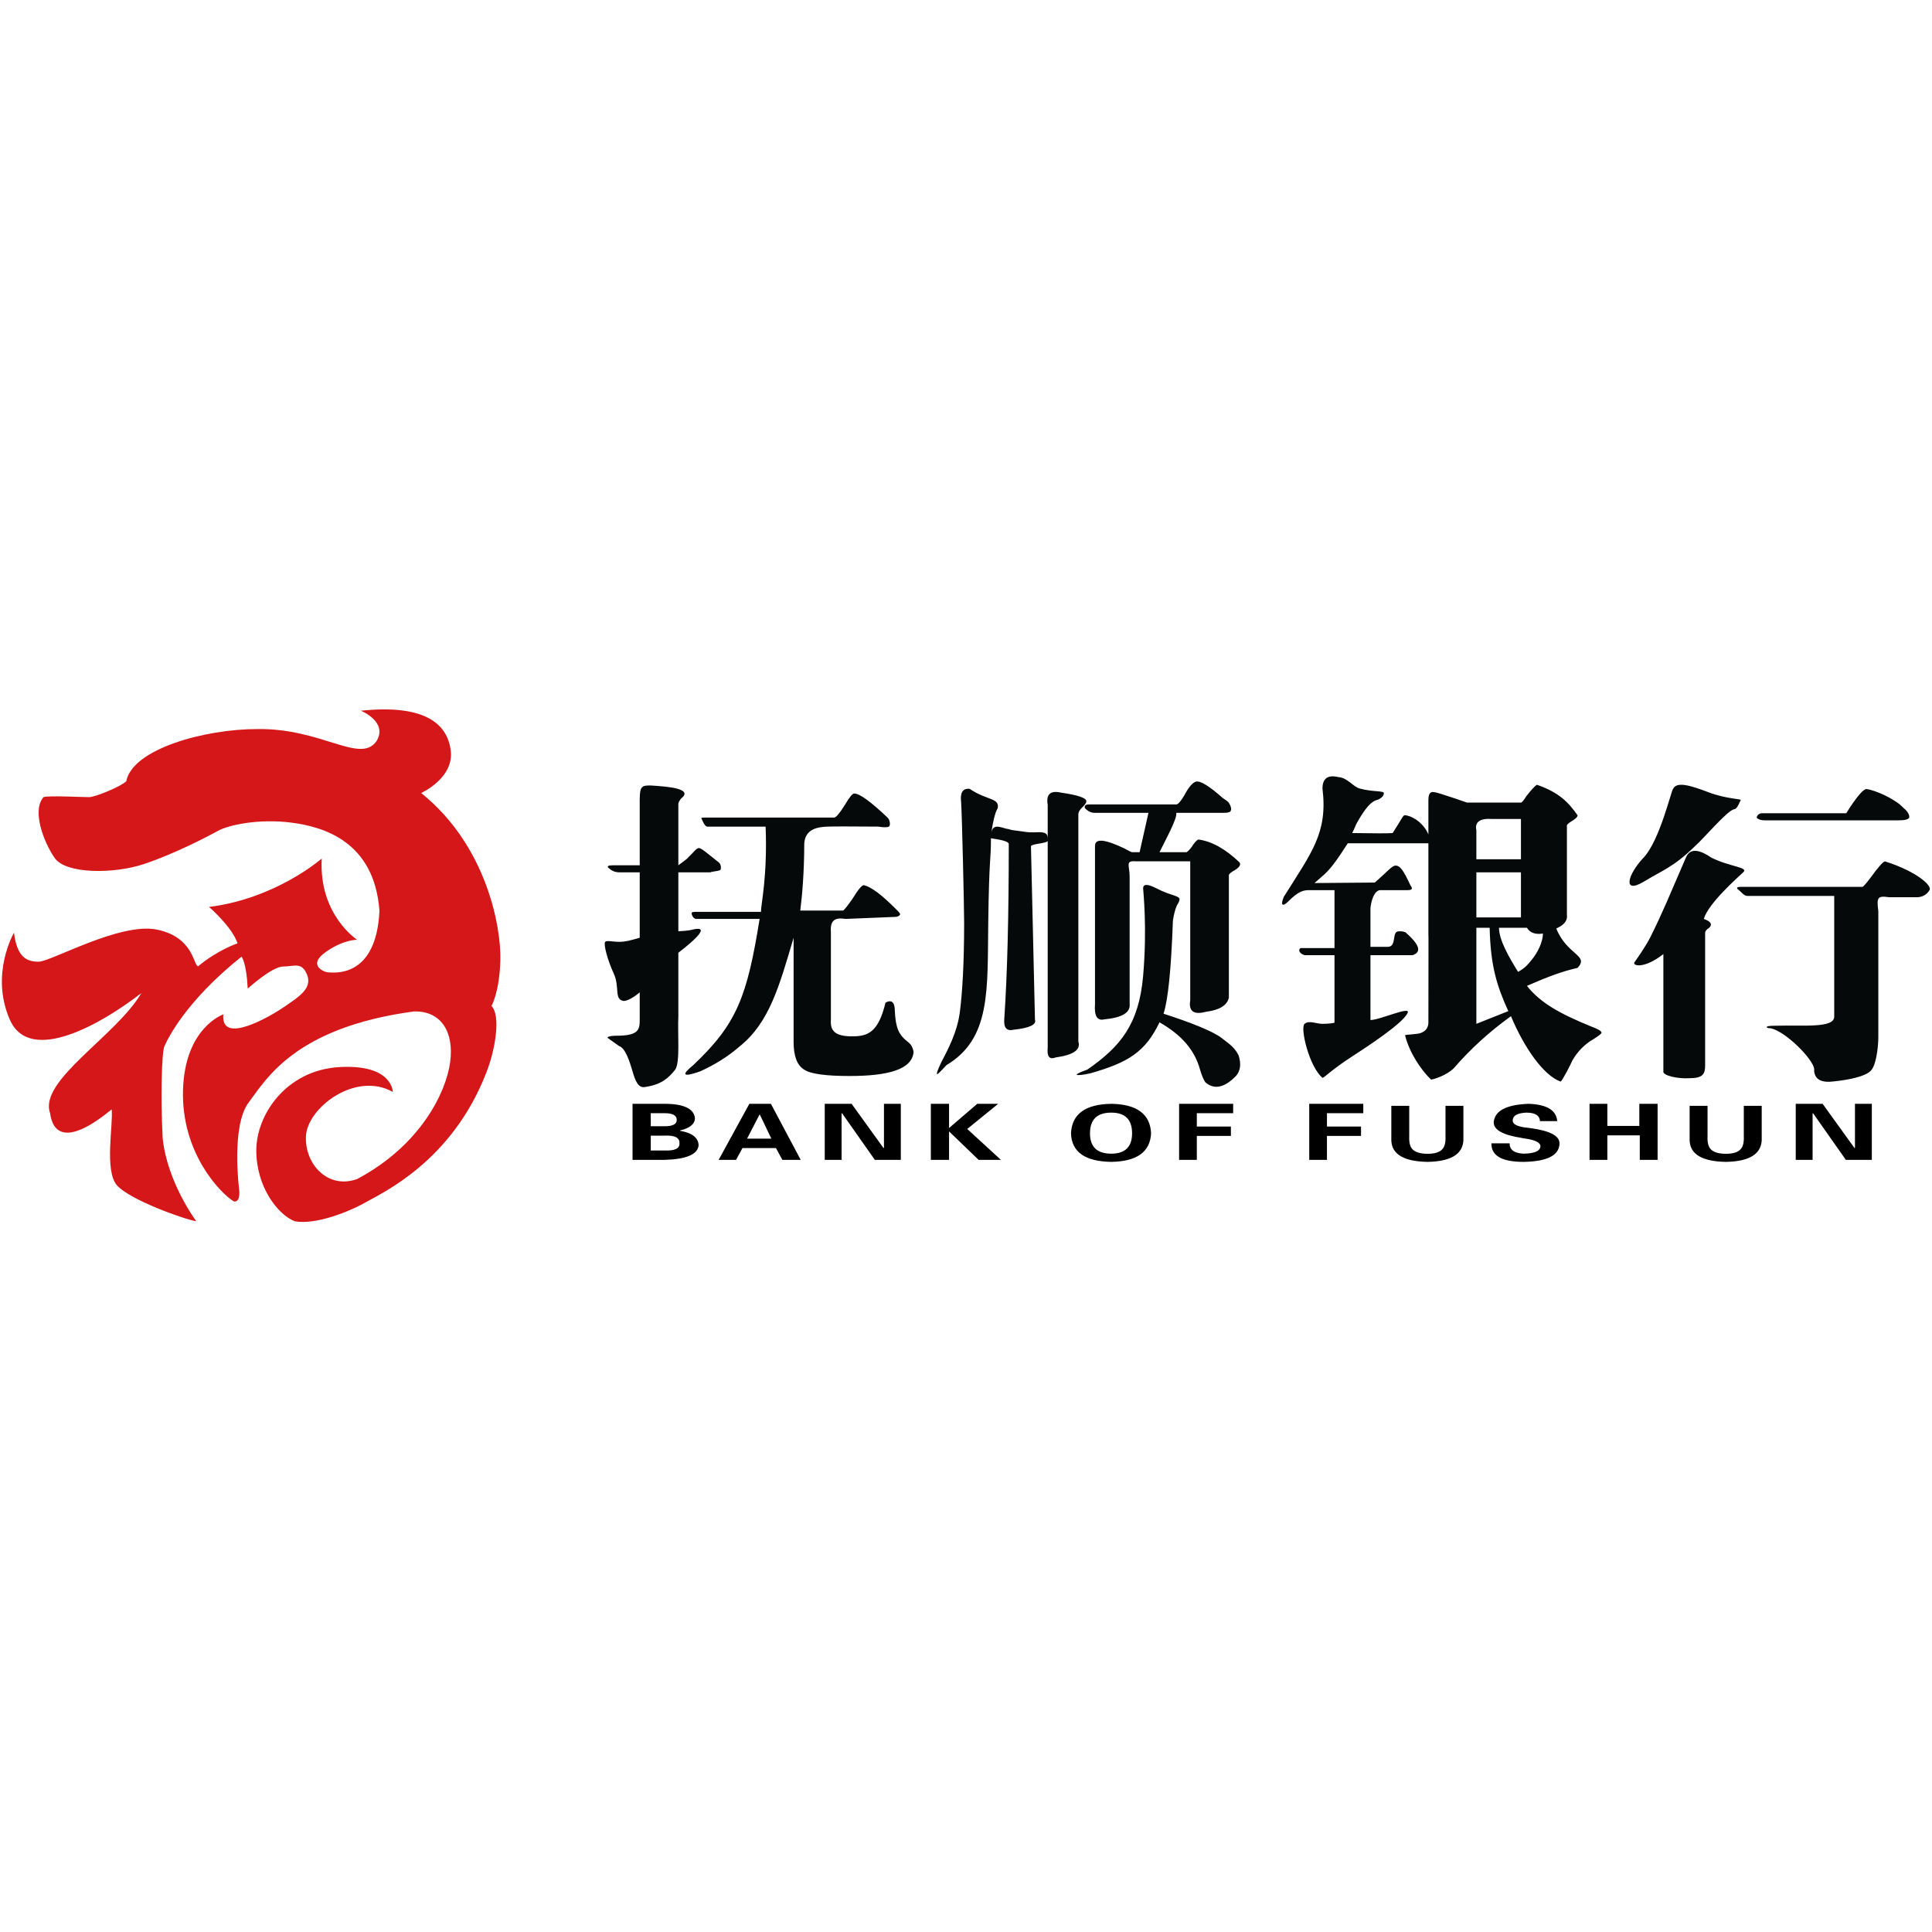
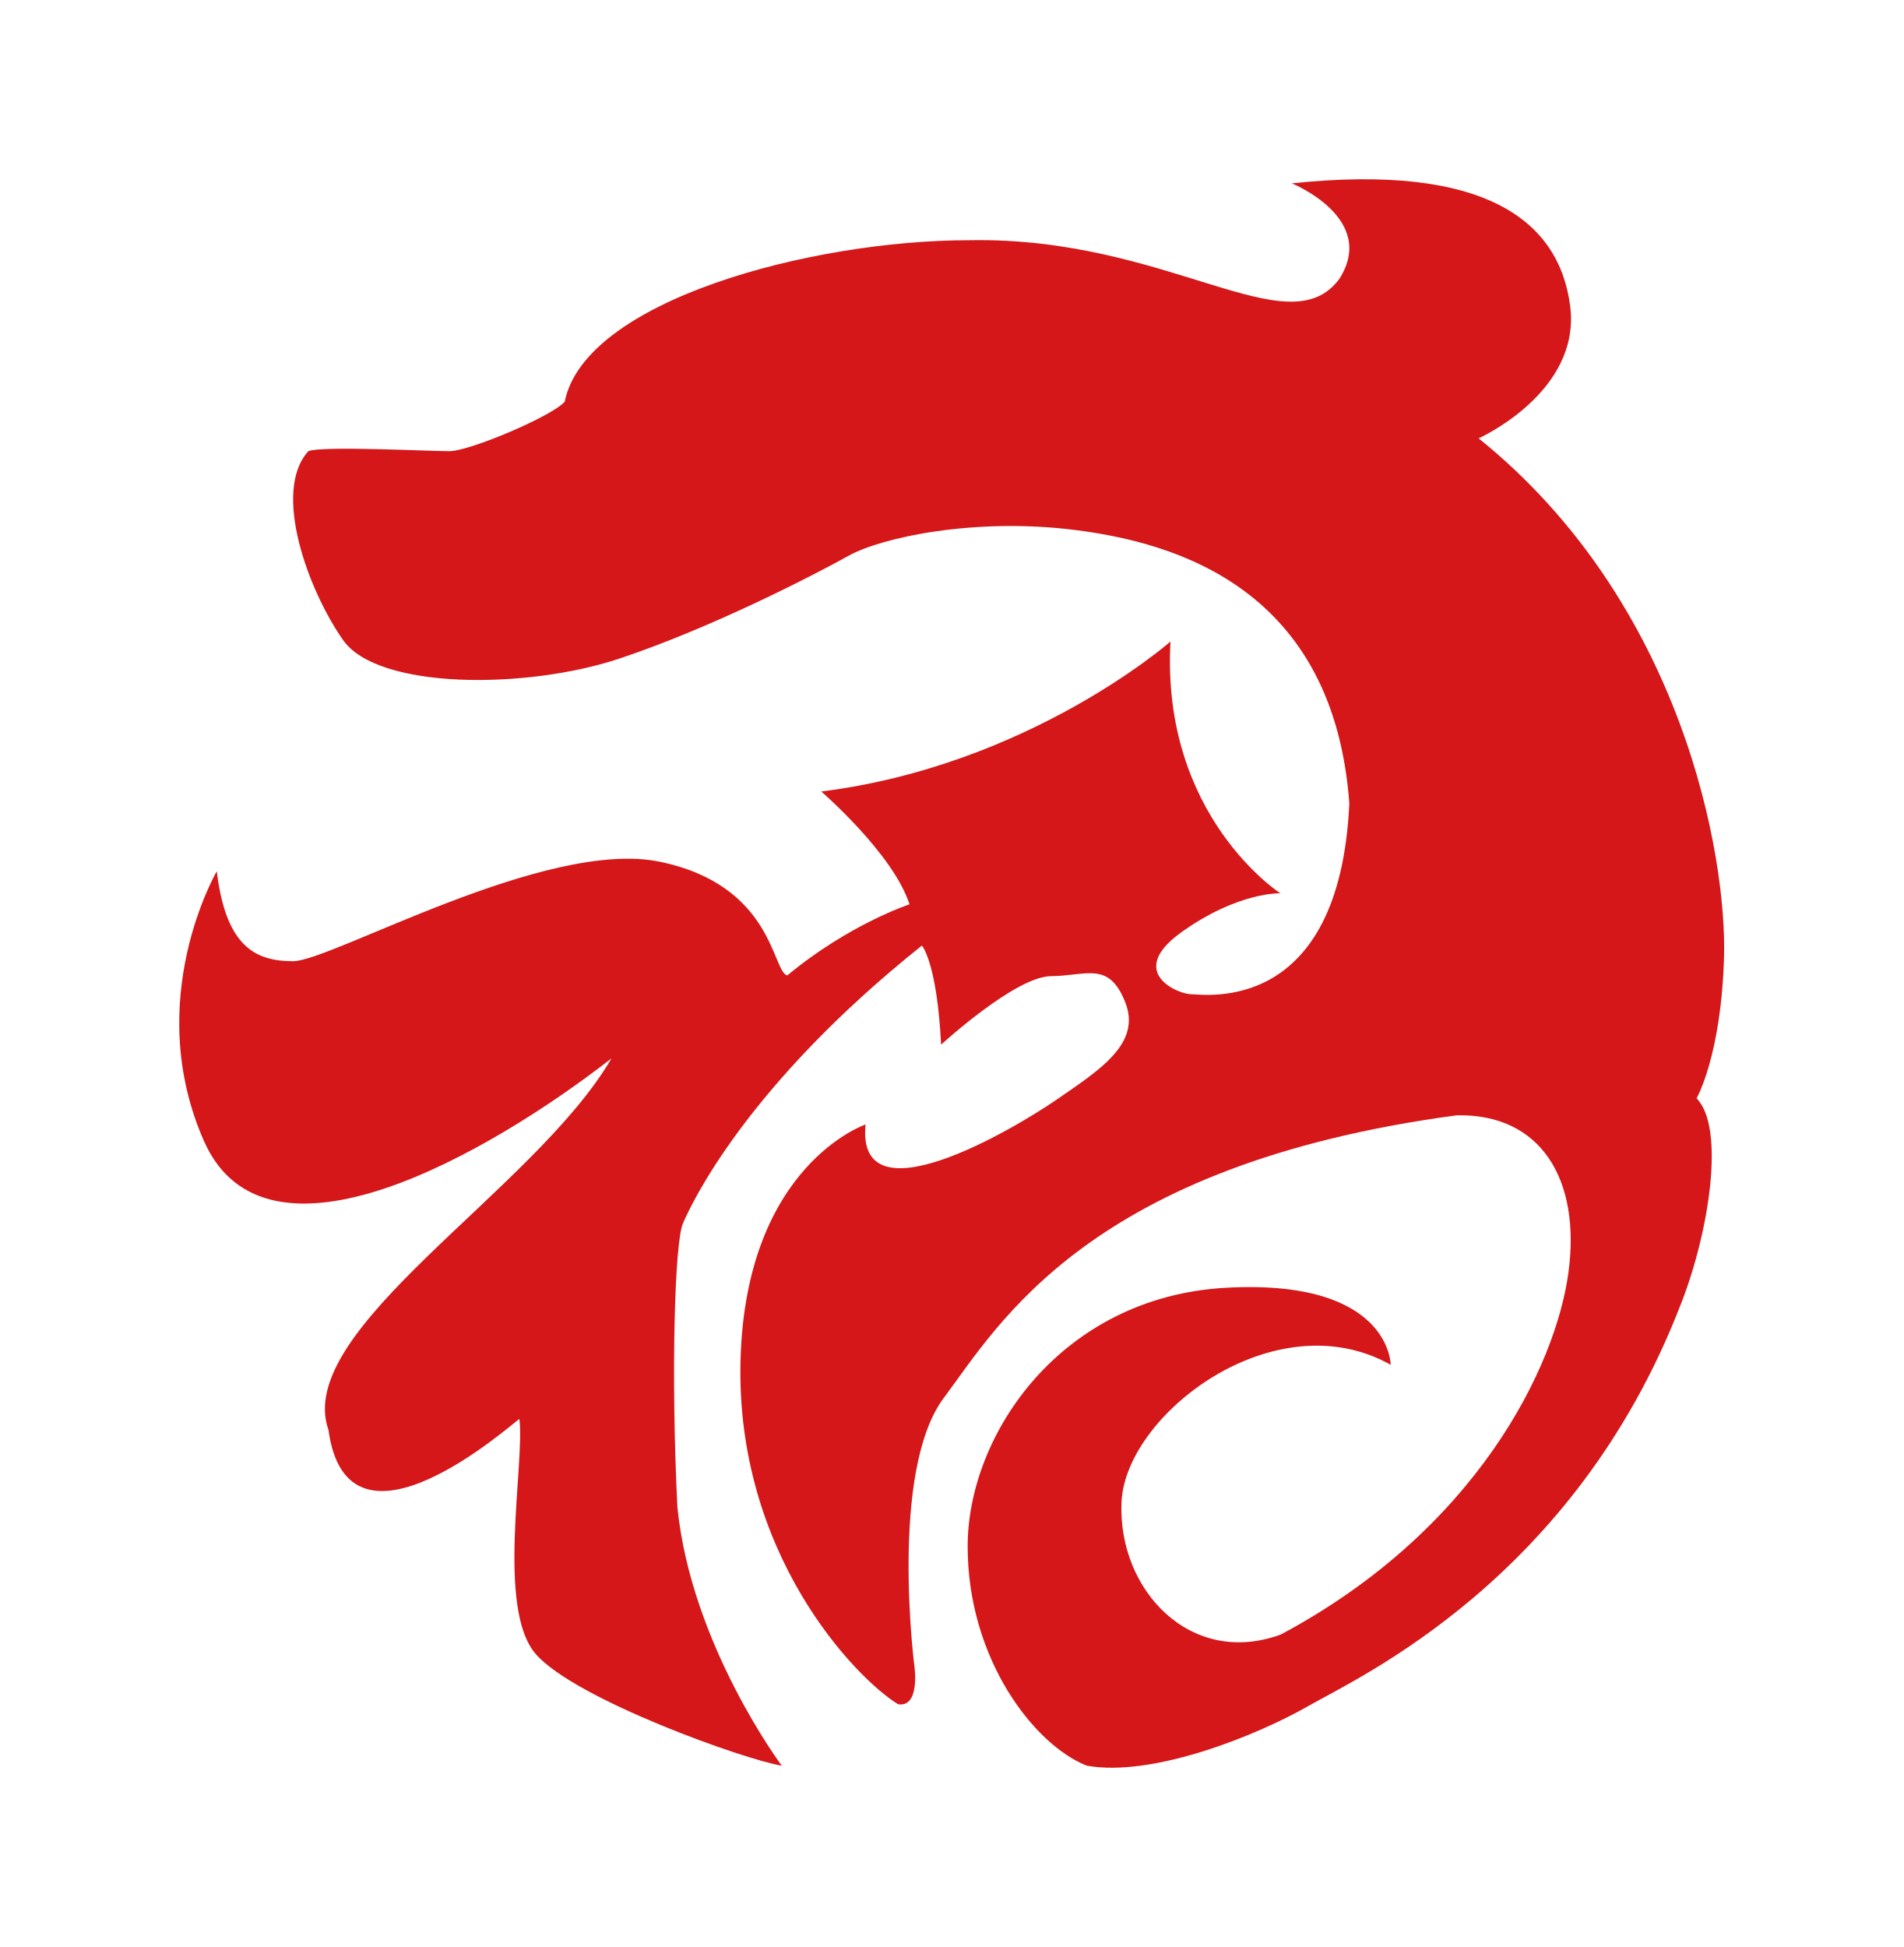
- <svg xmlns="http://www.w3.org/2000/svg" class="icon" width="128px" height="128.00px" viewBox="0 0 1024 1024" version="1.1">
-   <path d="M191.281 376.698s14.722 5.96 8.144 16.314c-8.77 11.922-29.13-7.216-63.272-6.589-27.25 0-65.777 10.354-69.223 27.61-2.192 2.51-16.288 8.47-19.733 8.47-3.445 0-21.925-0.941-24.118 0-6.265 6.902 0 23.845 5.95 32.316 5.952 8.47 31.323 8.47 47.298 3.137 15.975-5.334 33.515-14.432 39.154-17.57 5.638-3.137 21.612-6.589 38.84-4.392 17.227 2.196 44.103 10.04 46.797 46.748-1.693 36.393-24.872 32.629-27.064 32.629-2.193 0-11.276-3.766-1.566-10.668 9.71-6.902 16.836-6.589 16.836-6.589s-20.438-13.177-18.794-43.06c0 0-24.09 21.177-59.733 25.648 0 0 12.28 10.588 15.098 19.295 0 0-10.336 3.385-20.908 12.164-2.583-0.634-2.35-15.458-21.847-19.458-19.499-4-56.183 17.02-62.664 17.02-6.48 0-11.492-2.51-13.059-15.373 0 0-12.842 21.961-2.192 46.12 10.65 24.158 48.785 2.117 69.692-14.119-13.155 22.59-54.5 46.355-48.393 63.532 3.289 24.236 31.48-1.176 32.654-1.881 0.94 7.763-3.994 32.47 2.819 40.236 6.813 7.765 35.943 18.118 42.051 19.06 0 0-15.505-20.707-17.854-44.238-1.114-22.584-0.47-45.178 0.94-48.472 1.409-3.295 10.806-23.531 40.876-47.532 0 0 2.584 2.824 3.289 16.942 0 0 12.685-11.667 18.793-11.716 6.108-0.049 9.867-2.638 12.686 4.421 2.82 7.06-4.229 11.53-11.746 16.707-7.517 5.177-34.299 20.942-32.654 4.236 0 0-20.438 6.901-21.378 40.158-0.94 33.256 19.734 54.592 26.938 58.983 3.759 0.627 2.82-6.274 2.82-6.274s-4.386-33.57 5.01-46.12c9.397-12.55 24.745-39.845 87.704-48.316 14.408-0.314 21.3 10.981 19.107 26.982-2.193 16-15.661 43.924-49.177 61.807-15.348 5.647-27.877-7.53-27.25-22.59 0.626-15.059 26.261-34.656 46.044-23.53 0 0 0-14.745-28.19-13.177-28.191 1.569-44.165 25.099-44.165 44.237 0 19.137 11.276 33.885 20.359 37.491 11.276 2.041 29.13-5.177 37.9-10.195 8.771-5.02 45.418-21.65 63.585-68.396 5.012-12.55 7.753-30.59 2.82-35.53 0 0 4.228-7.295 4.698-24.238 0.47-16.941-6.89-60.394-41.972-88.63 0 0 17.54-7.844 15.66-22.59-1.878-14.746-14.722-24.472-47.61-21.02" fill="#D51719" />
-   <path d="M348.242 416.543c13.173 0.902 17.41 3.135 12.71 6.71-0.949 1.341-1.413 2.244-1.413 2.683v32.668c0.464-0.44 4.827-3.333 5.302-4.236 3.288-3.123 3.352-3.74 4.75-4.634 1.399-0.894 2.624 0.379 11.572 7.528 0.937 0.902 1.17 2.854 0.706 3.746-0.464 0.88-9.232 1.32-3.276 1.34l-19.054 0.001v31.23c0.464 0 4.828-0.22 6.714-0.67 14.635-3.851-6.25 11.637-6.714 12.077v33.734c-0.474 8.953 1.066 24.752-1.76 28.338-3.298 4.025-6.777 7.703-15.713 9.044-3.773 0.89-5.395-3.343-6.807-8.259-1.412-4.928-3.84-12.516-7.126-13.407l-6.05-4.309c-0.475-0.44 0.904-1.167 4.678-1.167 11.966 0 12.293-3.377 12.302-8.547v-14.44c-0.474 0.45-5.473 4.553-8.473 4.553-5.282-0.674-1.983-7.358-5.282-14.508-3.3-7.15-5.523-15.49-4.574-16.831 0.938-0.892 3.876 0 7.399 0 3.522 0 6.219-0.815 10.93-2.157v-34.681h-10.93c-2.825 0-4.711-1.5-5.65-2.402-0.948-0.892 0-1.343 2.825-1.343h13.755v-34.68c0-4.026 0.463-6.26 1.412-6.71 0.463-0.89 3.056-1.111 7.767-0.67z m264.953 54.418c7.168 3.702 11.53 3.702 12.004 5.492 0 0.906-0.474 2.022-1.412 3.37-0.95 2.253-1.655 4.95-2.119 8.088-0.948 26.518-2.62 42.184-4.97 49.366 14.11 4.567 25.929 9.187 30.64 12.778 4.71 3.59 7.293 5.392 9.18 9.435 1.411 4.488 0.937 8.09-1.413 10.785-6.123 6.287-11.54 7.414-16.24 3.37-0.95-1.348-1.888-3.602-2.825-6.74-2.825-10.342-9.713-18.322-21.474-25.061-7.536 15.723-16.585 21.355-36.845 27.084-4.237 0.895-6.598 1.115-7.062 0.674 0-0.453 1.876-1.348 5.649-2.696 17.52-12.118 27.364-24.027 29.585-49.774 2.198-25.49 0.044-44.685 0-46.133v-0.139c0.014-1.146 0.346-3.492 7.302 0.1z m385.911-14.394c2.834 0.905 14.16 4.499 21.243 10.79 2.359 2.255 3.067 3.825 2.127 4.721-0.477 0.907-2.602 3.472-6.377 3.472h-14.88c-6.143-0.897-6.622 0.132-5.67 7.319v66.766c0 6.29-1.418 15.864-4.25 18.12-2.834 2.696-10.625 4.488-19.125 5.394-6.62 0.896-10.162-0.906-10.626-5.395v-1.349c-0.952-5.396-14.987-19.611-23.01-21.402-1.418 0-2.126-0.221-2.126-0.674 0-0.443 1.649-0.674 4.959-0.674 14.169-0.443 30.803 1.49 30.803-4.81v-63.97h-46.05c-1.893 0-3.543-2.565-4.96-3.471-0.952-0.896-0.476-1.35 1.417-1.35h64.481c0.466 0 1.883-1.57 4.252-4.72 4.25-5.838 6.84-8.767 7.792-8.767z m-289.691-44.681c4.796 0.298 7.664 5.082 11.295 6.065 7.408 2.005 13.337 0.91 12.707 2.72 0 0.905-0.705 1.8-2.117 2.695-1.887 1.348-4.71-0.702-12.475 13.45-0.949 2.255-1.655 3.823-2.118 4.718 11.979 0.198 19.12 0.198 21.422 0 4.697-7.182 5.634-9.848 6.583-9.406 2.824 0 9.541 3.37 12.365 10.11V424.04c0-2.243 0.464-3.591 1.413-4.044 0.462-0.442 2.117-0.222 4.941 0.674 5.648 1.8 10.347 3.37 14.12 4.718h28.596c0.463 0 1.413-1.117 2.824-3.37 2.825-3.59 4.699-5.613 5.648-6.065 11.758 4.043 16.815 9.435 21.525 16.174 0 0.905-1.18 2.022-3.53 3.37-1.412 0.905-2.118 1.58-2.118 2.022v47.177c0.463 3.148-1.412 5.623-5.647 7.413 5.647 14.154 17.635 14.154 11.295 20.893-8.009 1.8-15.532 4.585-26.827 9.523 7.06 8.993 17.407 14.74 33.886 21.478 3.762 1.349 5.648 2.475 5.648 3.37 0 0.453-1.412 1.58-4.235 3.37-4.712 2.697-8.472 6.509-11.296 11.458-0.948 2.242-5.225 10.597-6.163 11.05-8.946-3.148-19.251-17.772-26.31-34.639-11.296 8.088-21.422 17.291-30.357 27.632-4.235 4.044-11.063 5.954-12 5.954-5.184-4.95-11.428-14.041-13.778-23.477 0-0.442 7.189-0.442 8.6-1.347 2.627-0.936 3.765-3.138 3.765-5.392l0.047-35.72V496.48c0-0.259-0.016-0.505-0.046-0.739v-48.786h-42.721c-2.613 4.042-5.364 8.268-8.014 11.65-3.386 4.32-5.4 5.667-9.635 9.43l31.959-0.26 0.697-0.608c6.116-5.373 8.074-7.903 9.892-8.34 2.824-0.442 4.75 2.81 8.28 10.369 1.412 1.8 0.938 2.596-1.412 2.596h-14.81c-2.825 0.452-4.48 5.049-4.943 9.535v20.506h9.207c4.859 0 1.98-7.983 5.559-8.197 1.361-0.082 2.426-0.03 3.82 0.512l0.05 0.049c10.314 9.016 6.215 11.099 3.765 12.067h-22.4v34.371c4.928 0 21.178-7.487 19.752-3.894-2.196 5.537-22.654 18.781-29.417 23.163-11.153 7.226-14.826 11.358-15.763 11.358-7.06-5.844-11.983-26.585-9.501-28.606 2.481-2.02 6.186 0 9.5 0 3.315 0 6.368-0.442 6.368-0.673v-35.72h-15.868c-2.824-0.895-3.53-2.851-2.119-3.757h17.987v-30.714h-13.19l-0.305 0.002c-2.805 0.029-5.63 0.444-11.227 6.202-1.411 1.348-2.36 1.8-2.824 1.348-0.474-0.443-0.242-1.79 0.706-4.044 14.694-23.515 23.356-33.76 20.473-57.35 0-5.39 2.824-7.412 8.47-6.064z m197.584 42.658c9.917 4.953 19.836 5.038 17.002 7.735-2.834 2.697-18.52 16.434-20.956 24.758 3.774 1.348 4.715 2.93 2.834 4.72-1.418 0.906-2.126 1.803-2.126 2.698v70.232c0 4.489-1.128 6.774-8.212 6.774-6.143 0.443-14.396-1.374-13.919-3.618V505.69c-10.523 8.191-16.623 6.136-15.314 4.328 1.308-1.808 6.116-8.686 8.442-13.356 6.872-13.793 9.88-21.561 18.814-42.118 2.358-5.838 8.232-3.592 13.435 0z m-454.244-33.975c2.825 0 8.705 4.257 17.652 12.749 1.413 1.342 1.644 4.365 0.707 4.805-0.95 0.452-2.825 0.452-5.65 0-14.71-0.125-23.654-0.125-26.83 0-4.766 0.189-11.9 0.95-12.363 9.002 0 15.224-1.18 28.35-2.119 35.5h22.595c0.464 0 2.119-2.012 4.943-6.039 3.288-5.366 5.406-7.82 6.355-7.38 3.762 0.902 9.41 5.148 16.946 12.749 1.412 1.342 2.118 2.244 2.118 2.684-0.474 0.902-1.412 1.342-2.824 1.342l-26.125 1.061c-5.65-0.892-8.242 0.732-7.767 6.99v46.53c-0.475 6.27 2.84 8.722 11.297 8.722 8.458 0 13.88-2.234 17.652-17.897 3.295-1.708 4.943-0.198 4.943 4.53 0.463 8.953 1.947 12.472 7.132 16.498 1.875 1.342 2.774 4.049 2.774 5.391-0.948 8.943-13.205 12.497-33.913 12.497-12.71 0-20.72-1.121-24.007-3.355-3.773-2.243-5.649-7.161-5.649-14.762V497.03c-7.535 25.497-12.846 44.888-28.38 57.406-6.123 5.367-13.28 9.88-21.277 13.464-8.948 3.124-10.128 2.012-3.53-3.354 23.14-21.89 28.522-36.185 35.18-77.504H368.69c-1.412-0.44-2.117-2.173-2.117-3.074 0-0.44 0.705-0.671 2.117-0.671h34.63c0-4.026 3.506-18.79 2.474-45.174h-31.088c-1.412-0.44-2.36-3.233-2.824-4.134-0.475-0.441 0-0.671 1.412-0.671h68.87c0.938 0 2.824-2.234 5.649-6.71 2.35-4.026 3.993-6.039 4.942-6.039z m61.182-2.471c9.205 6.257 15.997 4.72 14.86 10.318-1.414 2.021-2.719 8.185-3.282 12.464l-0.04 0.306 0.04-0.181c0.93-4.141 3.985-2.876 7.89-1.758 0.463 0 1.412 0.232 2.825 0.674 7.524 0.905 7.685 1.44 13.731 1.173 5.84-0.259 5.302 2.117 5.339 4.43l0.005 0.242-0.08 0.097c-1.227 1.255-8.343 1.33-8.795 2.645l2.118 91.874c0.938 2.696-2.824 4.486-11.298 5.393-3.773 0.894-5.416-1.127-4.942-6.067 1.574-23.19 2.362-53.985 2.362-92.384 0-1.16-3.15-2.165-9.449-3.016 0 12.585-0.957 8.796-1.432 44.75-0.475 35.953 1.432 61.385-22.15 75.488-3.3 3.591-4.944 5.161-4.944 4.718-0.474 0 0.232-2.022 2.119-6.065 3.762-7.194 8.472-16.11 9.885-26.451 1.39-10.616 2.285-26.071 2.312-46.704l0.001-0.986c0-8.087-1.144-58.185-1.607-64.03-0.474-4.044 0.295-7.372 4.532-6.93z m48.43 2.011c8.937 1.293 13.416 2.81 13.416 4.527 0 0.869-0.706 1.94-2.117 3.234-1.413 1.294-2.12 2.588-2.12 3.88v120.303c1.413 4.306-2.592 7.116-12.003 8.41-3.299 1.292-4.711-0.435-4.237-5.176v-128.71c-0.948-5.599 1.413-7.761 7.06-6.468z m227.184 71.629h-7.046v50.918l16.929-6.739c-6.121-13.48-9.42-23.96-9.883-44.18zM648.13 423.007c1.412 0.905 2.35 1.58 2.825 2.022 1.411 1.8 1.875 3.989 1.411 4.432 0 0.904-1.18 1.347-3.53 1.347h-25.42c0.937 2.696-6.973 16.835-8.85 20.88h14.163c0.464 0 1.413-0.896 2.824-2.697 1.413-2.242 2.583-3.59 3.531-4.043 7.061 0.905 14.355 4.949 21.89 12.131 0.938 1.349-0.243 2.928-3.53 4.719-1.413 0.905-2.12 1.58-2.12 2.022v65.005c-0.948 4.043-4.94 6.518-12.003 7.414-6.598 1.8-9.422-0.222-8.473-6.066v-73.667h-28.95c-5.65-0.442-3.168 2.254-3.168 8.088v67.6c0.463 4.497-4.006 7.193-13.416 8.089-3.773 0.905-5.417-1.79-4.943-8.089v-83.876c0-4.044 5.175-3.591 15.534 1.347 2.35 1.349 3.763 2.023 4.237 2.023h3.874l4.69-20.88h-28.698c-2.361 0-4.005-1.504-4.944-2.409-0.473-1.348 0.233-2.022 2.119-2.022h46.233c0.937 0 2.35-1.57 4.237-4.718 2.35-4.486 4.468-6.962 6.355-7.414 2.35-0.442 7.06 2.475 14.122 8.762z m161.187 68.73h-14.824c0 6.539 5.394 15.728 10.104 23.362 3.93-2.096 5.442-4.2 7.394-6.578 3.069-3.738 5.799-9.4 5.799-13.715-4.082 0.604-6.907-0.419-8.473-3.068z m-3.183-29.367h-23.629v23.876h23.63V462.37z m99.346-42.472c9.94 3.795 18.045 3.401 17.103 4.297-0.475 0.453-1.659 4.72-3.541 4.72-3.786 0.906-16.88 16.415-20.654 19.555-11.209 10.988-16.858 12.596-27.24 18.887-11.336 6.743-8.502-3.825 0-12.813 8.5-8.989 14.63-35.447 15.583-36.353 1.88-4.047 8.81-2.088 18.75 1.707zM782.505 440.13v15.3h23.629v-21.365h-15.158c-6.596-0.443-9.42 1.58-8.47 6.065z m206.68-21.905c1.882 0 10.62 2.697 17.704 8.093 0.941 0.906 1.65 1.58 2.126 2.023 2.358 1.802 3.299 4.212 2.835 5.107-0.477 0.907-2.37 1.349-5.669 1.349h-70.845c-1.893 0-3.31-0.442-4.25-1.349 0-0.895 0.94-2.41 2.833-2.41h44.639l2.127-3.372c4.25-6.291 7.083-9.44 8.5-9.44z" fill="#050909" />
-   <path d="M588.992 585.045c13.587 0.217 20.623 5.424 21.102 15.627-0.48 9.884-7.515 14.93-21.102 15.146-13.909-0.216-21.024-5.262-21.343-15.146 0.48-10.203 7.592-15.41 21.343-15.627z m157.93 1.06v16.048c-0.16 3.495 0.475 5.879 1.898 7.15 1.58 1.485 4.19 2.225 7.83 2.225 3.637 0 6.17-0.74 7.593-2.225 1.424-1.271 2.054-3.655 1.898-7.15v-16.047h9.491v18.43c-0.474 7.31-6.802 11.068-18.982 11.282-12.497-0.214-18.904-3.972-19.219-11.281v-18.431h9.491z m63.288-1.06c9.62 0.321 14.669 3.383 15.15 9.183h-9.138c-0.162-3.005-2.567-4.511-7.214-4.511-4.652 0.216-7.057 1.506-7.215 3.867-0.323 2.256 2.405 3.652 8.176 4.189 0.159 0 0.56 0.055 1.203 0.16 10.419 1.398 15.549 4.137 15.391 8.218-0.162 6.23-6.494 9.45-18.999 9.667-11.542 0-17.235-3.276-17.073-9.829h9.62c0 3.439 2.482 5.264 7.453 5.478 5.772-0.104 8.737-1.394 8.898-3.867 0-2.039-2.807-3.435-8.417-4.188-0.804-0.106-1.363-0.215-1.682-0.322-9.782-1.503-14.67-4.242-14.67-8.218 0.48-6.122 6.65-9.397 18.517-9.827z m94.822 1.06v16.048c-0.159 3.495 0.474 5.879 1.898 7.15 1.58 1.485 4.19 2.225 7.83 2.225 3.637 0 6.17-0.74 7.593-2.225 1.424-1.271 2.053-3.655 1.898-7.15v-16.047h9.491v18.43c-0.475 7.31-6.803 11.068-18.983 11.282-12.496-0.214-18.903-3.972-19.218-11.281v-18.431h9.49z m-552.868-1.06c10.302 0 15.698 2.57 16.181 7.708-0.162 3.107-2.818 5.248-7.97 6.425v0.16c6.438 1.072 9.74 3.642 9.902 7.71-0.483 4.818-6.52 7.388-18.113 7.708H335.26v-29.711h16.905z m56.432 0l15.799 29.711h-9.722l-3.403-6.263h-17.743l-3.403 6.263h-9.236l16.285-29.711h11.423z m42.779 0l16.902 23.448 0.241-0.16v-23.288h8.934v29.711h-13.763l-17.385-24.733-0.241 0.161v24.572h-8.935v-29.711h14.247z m51.64 0v12.848l14.953-12.848h11.093l-16.399 13.33 17.847 16.381H518.69l-15.675-15.097v15.097h-9.647v-29.711h9.647z m150.586 0v4.978H634.34v7.067h18.057v4.98H634.34v12.686h-9.39v-29.711h28.651z m68.974 0v4.978h-19.261v7.067h18.057v4.98h-18.057v12.686h-9.39v-29.711h28.651z m129.352 0v11.724h16.95v-11.724h9.686v29.711h-9.444v-13.009h-17.192v13.01h-9.443v-29.712h9.443z m114.1 0l16.903 23.448 0.242-0.16v-23.288h8.933v29.711h-13.763l-17.385-24.733-0.242 0.161v24.572h-8.934v-29.711h14.247z m-377.035 4.672c-7.517 0-11.27 3.653-11.27 10.955 0 7.198 3.753 10.796 11.27 10.796 7.35 0 11.03-3.598 11.03-10.796 0-7.302-3.68-10.955-11.03-10.955z m-236.586 12.191h-7.487v7.87h7.487c5.313 0.216 7.886-1.07 7.728-3.855 0.158-2.891-2.415-4.229-7.728-4.015z m50.357-11.082h-0.243l-6.563 12.688h12.883l-6.077-12.688z m-50.357-0.803h-7.487v6.907h7.487c4.184 0 6.28-1.125 6.28-3.374 0-2.354-2.096-3.533-6.28-3.533z" fill="#000000" />
+ <svg xmlns="http://www.w3.org/2000/svg" viewBox="-29.656 345.344 325.536 332.964">
+   <defs>
+     <clipPath id="c">
+       <rect x="-29.656" y="345.344" width="325.536" height="332.964" />
+     </clipPath>
+   </defs>
+   <g clip-path="url(#c)">
+     <path d="M191.281 376.698s14.722 5.96 8.144 16.314c-8.77 11.922-29.13-7.216-63.272-6.589-27.25 0-65.777 10.354-69.223 27.61-2.192 2.51-16.288 8.47-19.733 8.47-3.445 0-21.925-0.941-24.118 0-6.265 6.902 0 23.845 5.95 32.316 5.952 8.47 31.323 8.47 47.298 3.137 15.975-5.334 33.515-14.432 39.154-17.57 5.638-3.137 21.612-6.589 38.84-4.392 17.227 2.196 44.103 10.04 46.797 46.748-1.693 36.393-24.872 32.629-27.064 32.629-2.193 0-11.276-3.766-1.566-10.668 9.71-6.902 16.836-6.589 16.836-6.589s-20.438-13.177-18.794-43.06c0 0-24.09 21.177-59.733 25.648 0 0 12.28 10.588 15.098 19.295 0 0-10.336 3.385-20.908 12.164-2.583-0.634-2.35-15.458-21.847-19.458-19.499-4-56.183 17.02-62.664 17.02-6.48 0-11.492-2.51-13.059-15.373 0 0-12.842 21.961-2.192 46.12 10.65 24.158 48.785 2.117 69.692-14.119-13.155 22.59-54.5 46.355-48.393 63.532 3.289 24.236 31.48-1.176 32.654-1.881 0.94 7.763-3.994 32.47 2.819 40.236 6.813 7.765 35.943 18.118 42.051 19.06 0 0-15.505-20.707-17.854-44.238-1.114-22.584-0.47-45.178 0.94-48.472 1.409-3.295 10.806-23.531 40.876-47.532 0 0 2.584 2.824 3.289 16.942 0 0 12.685-11.667 18.793-11.716 6.108-0.049 9.867-2.638 12.686 4.421 2.82 7.06-4.229 11.53-11.746 16.707-7.517 5.177-34.299 20.942-32.654 4.236 0 0-20.438 6.901-21.378 40.158-0.94 33.256 19.734 54.592 26.938 58.983 3.759 0.627 2.82-6.274 2.82-6.274s-4.386-33.57 5.01-46.12c9.397-12.55 24.745-39.845 87.704-48.316 14.408-0.314 21.3 10.981 19.107 26.982-2.193 16-15.661 43.924-49.177 61.807-15.348 5.647-27.877-7.53-27.25-22.59 0.626-15.059 26.261-34.656 46.044-23.53 0 0 0-14.745-28.19-13.177-28.191 1.569-44.165 25.099-44.165 44.237 0 19.137 11.276 33.885 20.359 37.491 11.276 2.041 29.13-5.177 37.9-10.195 8.771-5.02 45.418-21.65 63.585-68.396 5.012-12.55 7.753-30.59 2.82-35.53 0 0 4.228-7.295 4.698-24.238 0.47-16.941-6.89-60.394-41.972-88.63 0 0 17.54-7.844 15.66-22.59-1.878-14.746-14.722-24.472-47.61-21.02" fill="#D51719" />
+   </g>
</svg>
